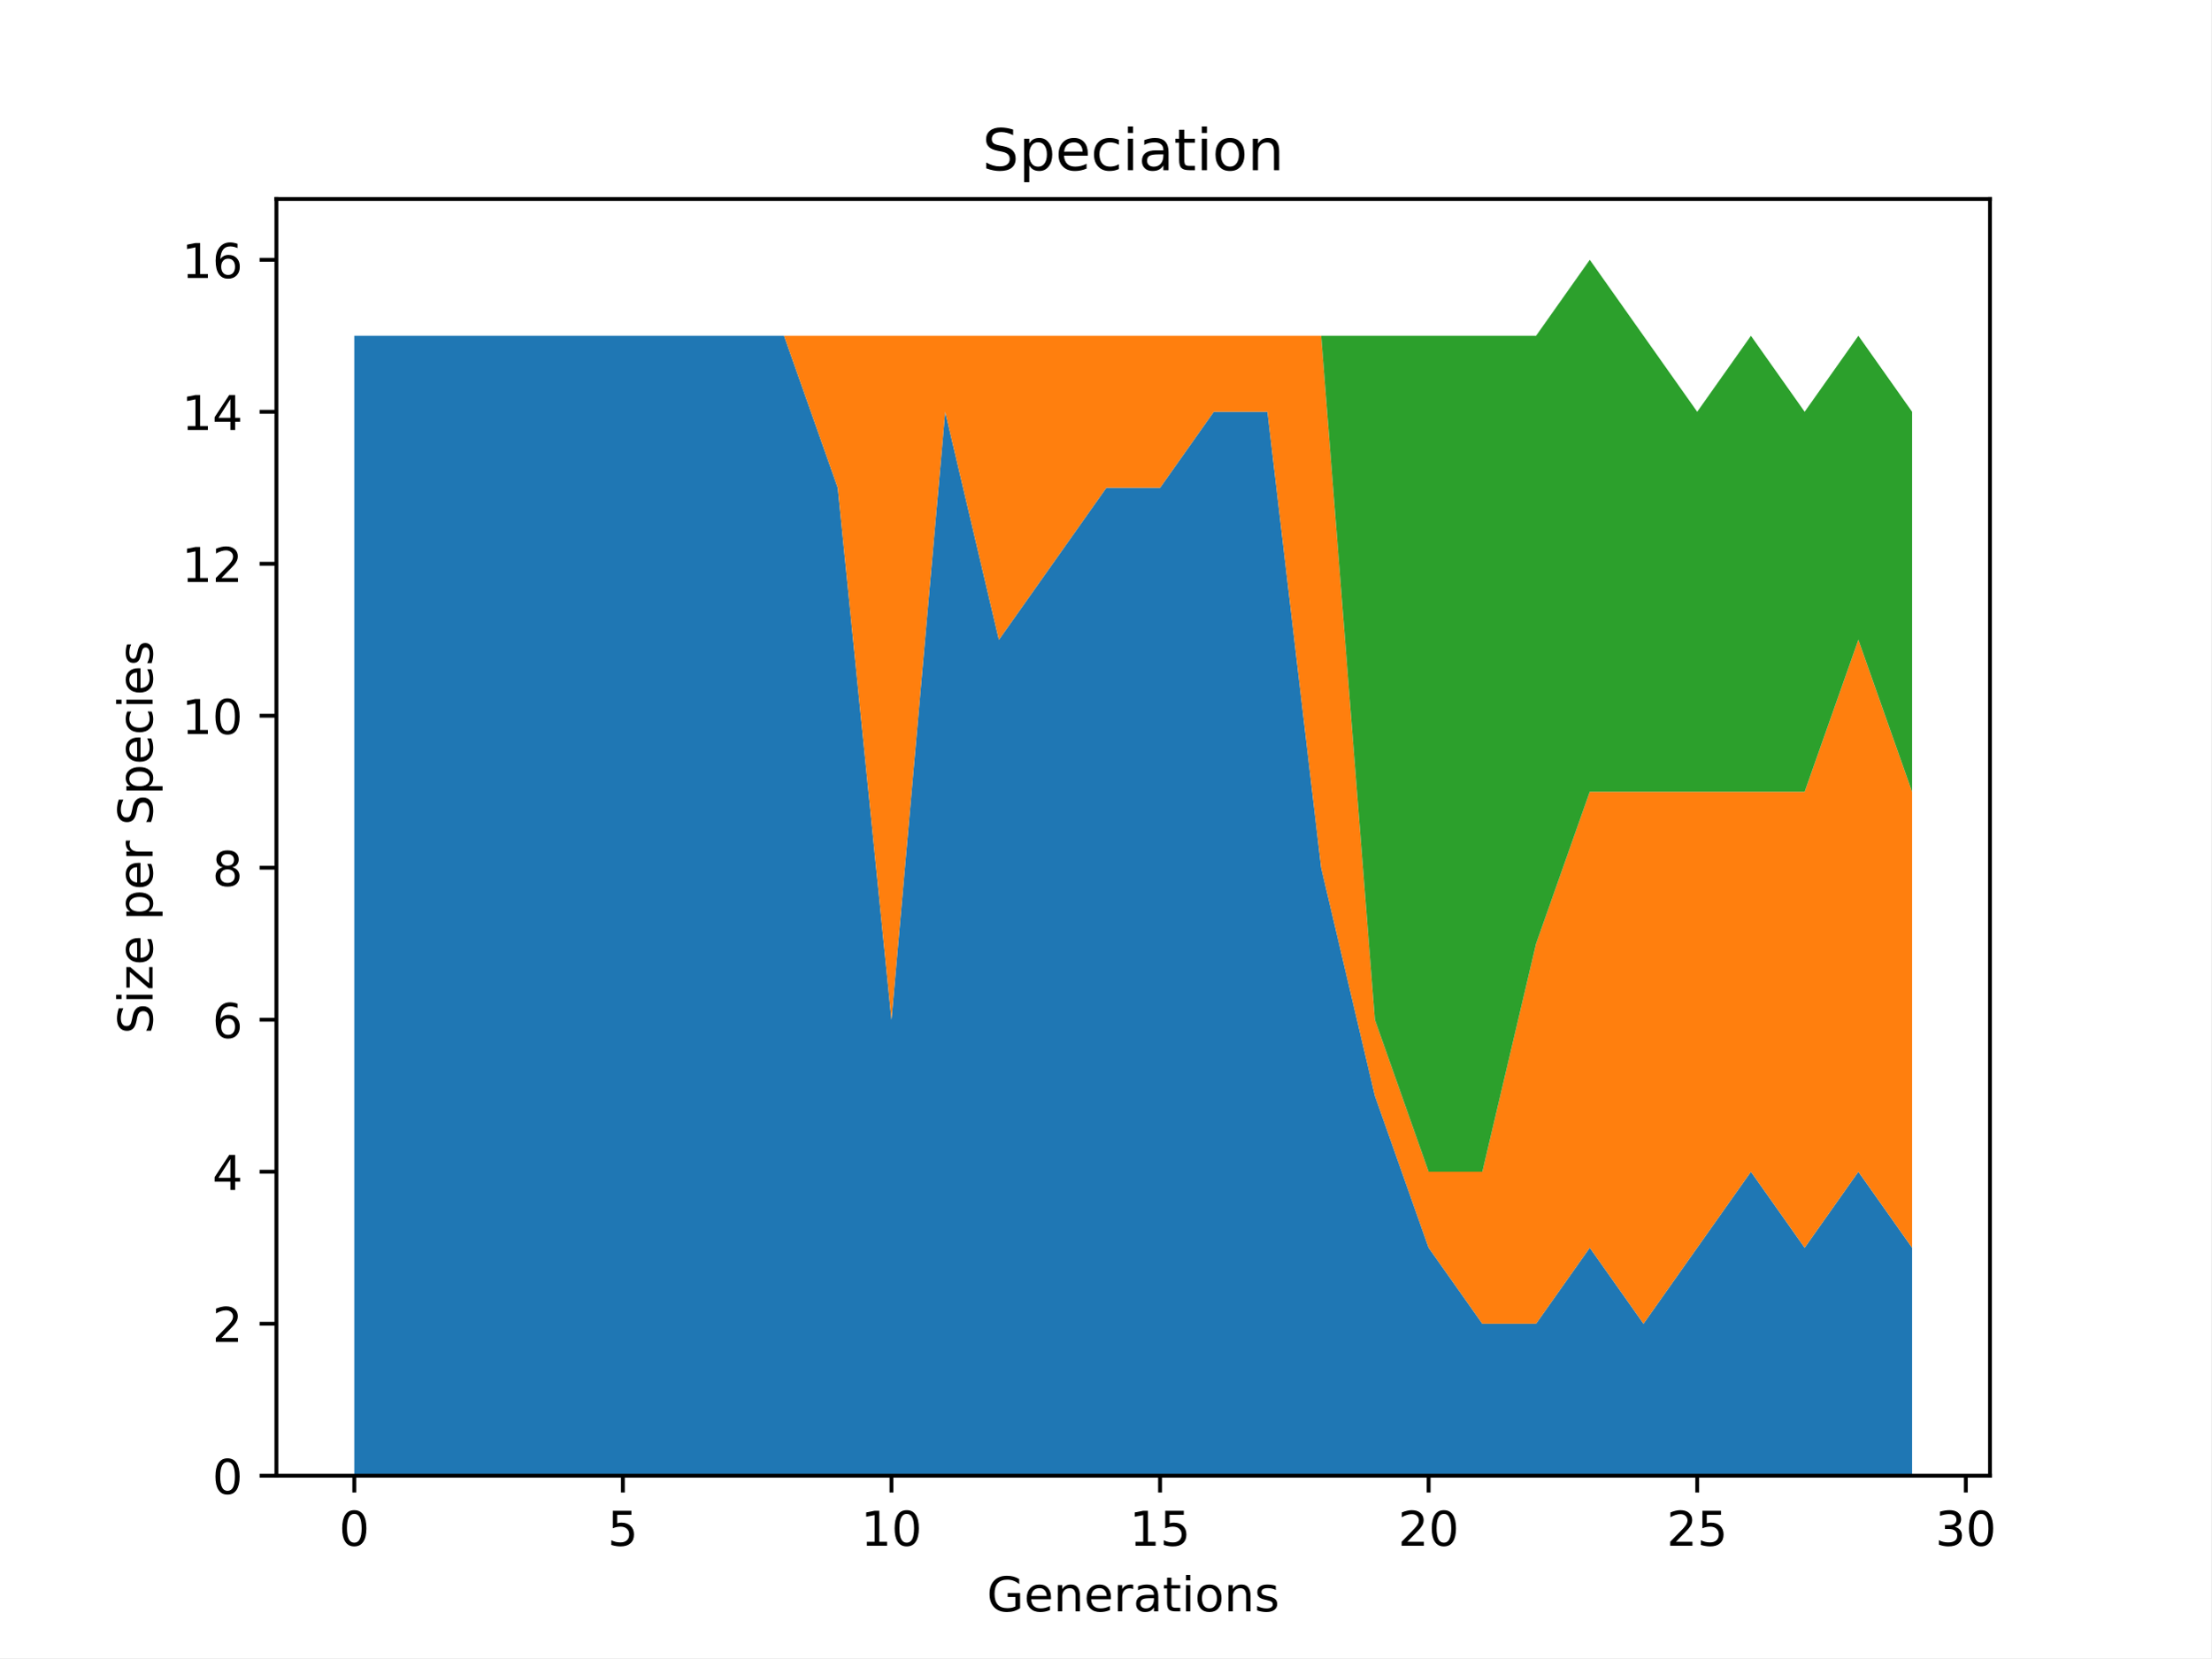
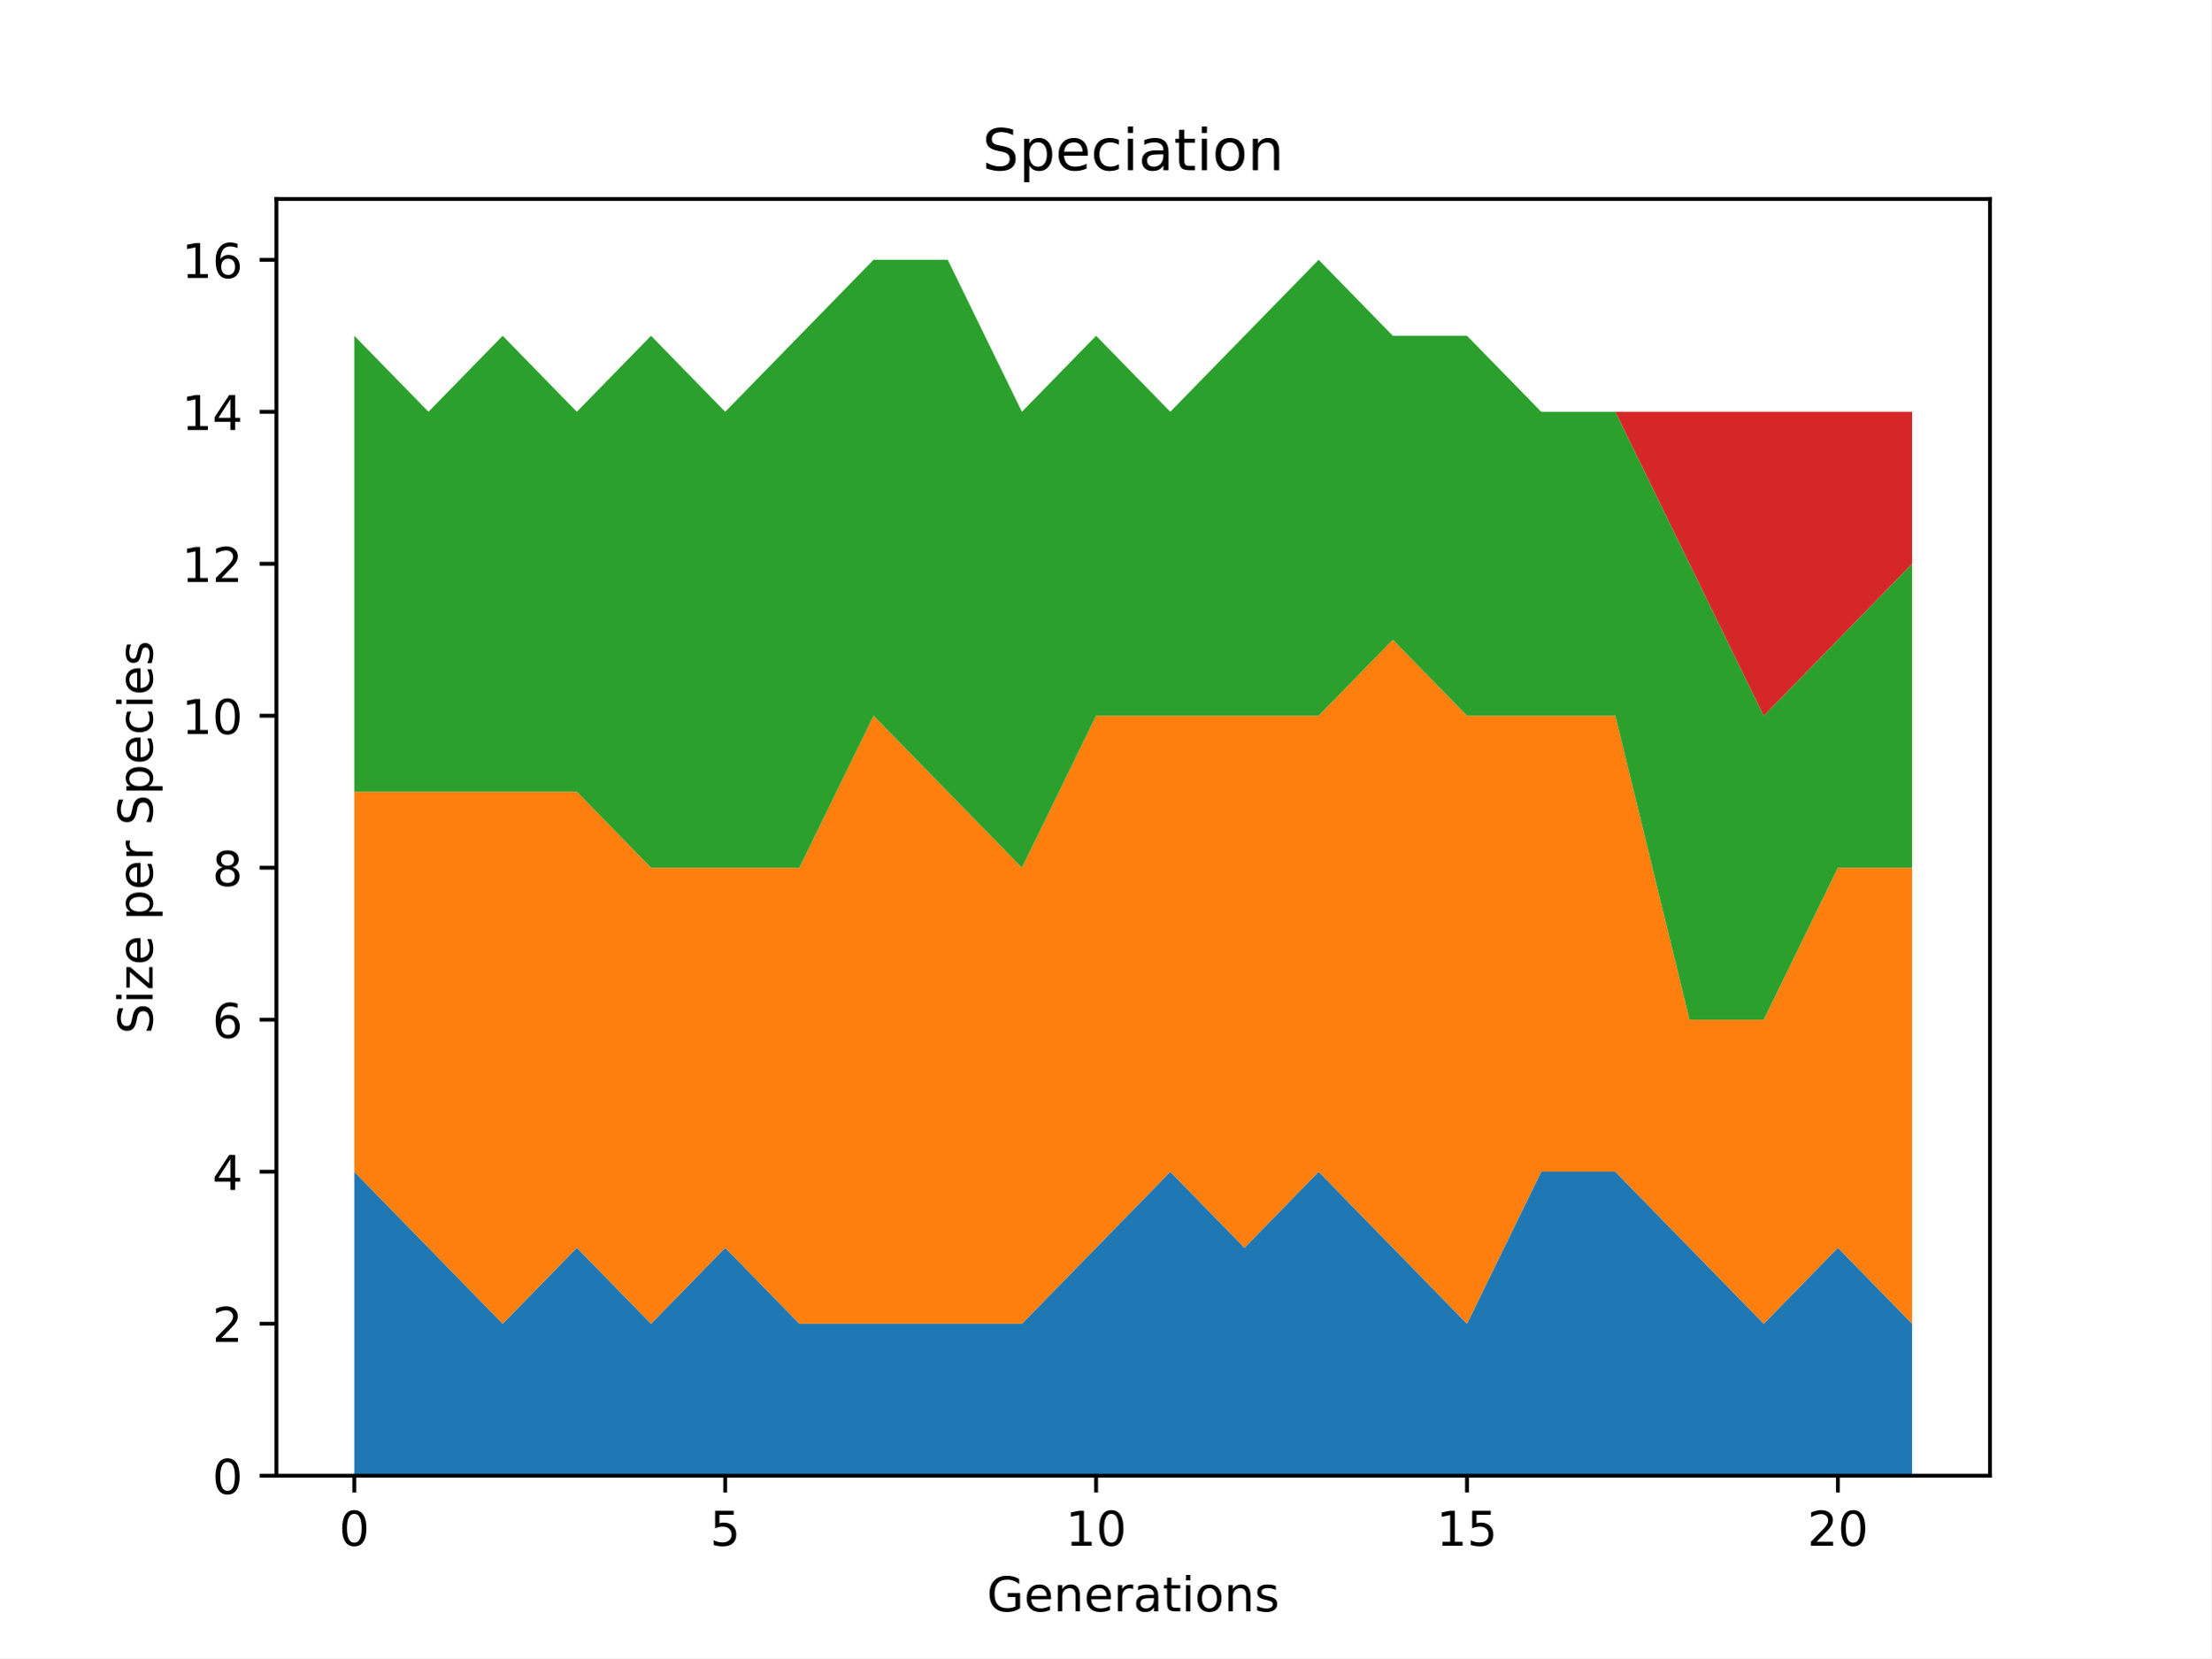
<svg xmlns="http://www.w3.org/2000/svg" xmlns:xlink="http://www.w3.org/1999/xlink" height="345.6pt" version="1.1" viewBox="0 0 460.8 345.6" width="460.8pt">
  <defs>
    <style type="text/css">
*{stroke-linecap:butt;stroke-linejoin:round;}
  </style>
  </defs>
  <g id="figure_1">
    <g id="patch_1">
      <path d="M 0 345.6  L 460.8 345.6  L 460.8 0  L 0 0  z " style="fill:#ffffff;" />
    </g>
    <g id="axes_1">
      <g id="patch_2">
        <path d="M 57.6 307.584  L 414.72 307.584  L 414.72 41.472  L 57.6 41.472  z " style="fill:#ffffff;" />
      </g>
      <g id="PolyCollection_1">
-         <path clip-path="url(#pa6406a7ef8)" d="M 73.833 69.984  L 73.833 307.584  L 85.028 307.584  L 96.223 307.584  L 107.418 307.584  L 118.613 307.584  L 129.808 307.584  L 141.003 307.584  L 152.198 307.584  L 163.393 307.584  L 174.588 307.584  L 185.783 307.584  L 196.978 307.584  L 208.173 307.584  L 219.368 307.584  L 230.563 307.584  L 241.757 307.584  L 252.952 307.584  L 264.147 307.584  L 275.342 307.584  L 286.537 307.584  L 297.732 307.584  L 308.927 307.584  L 320.122 307.584  L 331.317 307.584  L 342.512 307.584  L 353.707 307.584  L 364.902 307.584  L 376.097 307.584  L 387.292 307.584  L 398.487 307.584  L 398.487 260.064  L 398.487 260.064  L 387.292 244.224  L 376.097 260.064  L 364.902 244.224  L 353.707 260.064  L 342.512 275.904  L 331.317 260.064  L 320.122 275.904  L 308.927 275.904  L 297.732 260.064  L 286.537 228.384  L 275.342 180.864  L 264.147 85.824  L 252.952 85.824  L 241.757 101.664  L 230.563 101.664  L 219.368 117.504  L 208.173 133.344  L 196.978 85.824  L 185.783 212.544  L 174.588 101.664  L 163.393 69.984  L 152.198 69.984  L 141.003 69.984  L 129.808 69.984  L 118.613 69.984  L 107.418 69.984  L 96.223 69.984  L 85.028 69.984  L 73.833 69.984  z " style="fill:#1f77b4;" />
+         <path clip-path="url(#pc59c5accbf)" d="M 73.833 244.224  L 73.833 307.584  L 89.292 307.584  L 104.752 307.584  L 120.212 307.584  L 135.672 307.584  L 151.131 307.584  L 166.591 307.584  L 182.051 307.584  L 197.511 307.584  L 212.97 307.584  L 228.43 307.584  L 243.89 307.584  L 259.35 307.584  L 274.809 307.584  L 290.269 307.584  L 305.729 307.584  L 321.189 307.584  L 336.648 307.584  L 352.108 307.584  L 367.568 307.584  L 383.028 307.584  L 398.487 307.584  L 398.487 275.904  L 398.487 275.904  L 383.028 260.064  L 367.568 275.904  L 352.108 260.064  L 336.648 244.224  L 321.189 244.224  L 305.729 275.904  L 290.269 260.064  L 274.809 244.224  L 259.35 260.064  L 243.89 244.224  L 228.43 260.064  L 212.97 275.904  L 197.511 275.904  L 182.051 275.904  L 166.591 275.904  L 151.131 260.064  L 135.672 275.904  L 120.212 260.064  L 104.752 275.904  L 89.292 260.064  L 73.833 244.224  z " style="fill:#1f77b4;" />
      </g>
      <g id="PolyCollection_2">
-         <path clip-path="url(#pa6406a7ef8)" d="M 73.833 69.984  L 73.833 69.984  L 85.028 69.984  L 96.223 69.984  L 107.418 69.984  L 118.613 69.984  L 129.808 69.984  L 141.003 69.984  L 152.198 69.984  L 163.393 69.984  L 174.588 101.664  L 185.783 212.544  L 196.978 85.824  L 208.173 133.344  L 219.368 117.504  L 230.563 101.664  L 241.757 101.664  L 252.952 85.824  L 264.147 85.824  L 275.342 180.864  L 286.537 228.384  L 297.732 260.064  L 308.927 275.904  L 320.122 275.904  L 331.317 260.064  L 342.512 275.904  L 353.707 260.064  L 364.902 244.224  L 376.097 260.064  L 387.292 244.224  L 398.487 260.064  L 398.487 165.024  L 398.487 165.024  L 387.292 133.344  L 376.097 165.024  L 364.902 165.024  L 353.707 165.024  L 342.512 165.024  L 331.317 165.024  L 320.122 196.704  L 308.927 244.224  L 297.732 244.224  L 286.537 212.544  L 275.342 69.984  L 264.147 69.984  L 252.952 69.984  L 241.757 69.984  L 230.563 69.984  L 219.368 69.984  L 208.173 69.984  L 196.978 69.984  L 185.783 69.984  L 174.588 69.984  L 163.393 69.984  L 152.198 69.984  L 141.003 69.984  L 129.808 69.984  L 118.613 69.984  L 107.418 69.984  L 96.223 69.984  L 85.028 69.984  L 73.833 69.984  z " style="fill:#ff7f0e;" />
+         <path clip-path="url(#pc59c5accbf)" d="M 73.833 165.024  L 73.833 244.224  L 89.292 260.064  L 104.752 275.904  L 120.212 260.064  L 135.672 275.904  L 151.131 260.064  L 166.591 275.904  L 182.051 275.904  L 197.511 275.904  L 212.97 275.904  L 228.43 260.064  L 243.89 244.224  L 259.35 260.064  L 274.809 244.224  L 290.269 260.064  L 305.729 275.904  L 321.189 244.224  L 336.648 244.224  L 352.108 260.064  L 367.568 275.904  L 383.028 260.064  L 398.487 275.904  L 398.487 180.864  L 398.487 180.864  L 383.028 180.864  L 367.568 212.544  L 352.108 212.544  L 336.648 149.184  L 321.189 149.184  L 305.729 149.184  L 290.269 133.344  L 274.809 149.184  L 259.35 149.184  L 243.89 149.184  L 228.43 149.184  L 212.97 180.864  L 197.511 165.024  L 182.051 149.184  L 166.591 180.864  L 151.131 180.864  L 135.672 180.864  L 120.212 165.024  L 104.752 165.024  L 89.292 165.024  L 73.833 165.024  z " style="fill:#ff7f0e;" />
      </g>
      <g id="PolyCollection_3">
-         <path clip-path="url(#pa6406a7ef8)" d="M 73.833 69.984  L 73.833 69.984  L 85.028 69.984  L 96.223 69.984  L 107.418 69.984  L 118.613 69.984  L 129.808 69.984  L 141.003 69.984  L 152.198 69.984  L 163.393 69.984  L 174.588 69.984  L 185.783 69.984  L 196.978 69.984  L 208.173 69.984  L 219.368 69.984  L 230.563 69.984  L 241.757 69.984  L 252.952 69.984  L 264.147 69.984  L 275.342 69.984  L 286.537 212.544  L 297.732 244.224  L 308.927 244.224  L 320.122 196.704  L 331.317 165.024  L 342.512 165.024  L 353.707 165.024  L 364.902 165.024  L 376.097 165.024  L 387.292 133.344  L 398.487 165.024  L 398.487 85.824  L 398.487 85.824  L 387.292 69.984  L 376.097 85.824  L 364.902 69.984  L 353.707 85.824  L 342.512 69.984  L 331.317 54.144  L 320.122 69.984  L 308.927 69.984  L 297.732 69.984  L 286.537 69.984  L 275.342 69.984  L 264.147 69.984  L 252.952 69.984  L 241.757 69.984  L 230.563 69.984  L 219.368 69.984  L 208.173 69.984  L 196.978 69.984  L 185.783 69.984  L 174.588 69.984  L 163.393 69.984  L 152.198 69.984  L 141.003 69.984  L 129.808 69.984  L 118.613 69.984  L 107.418 69.984  L 96.223 69.984  L 85.028 69.984  L 73.833 69.984  z " style="fill:#2ca02c;" />
+         <path clip-path="url(#pc59c5accbf)" d="M 73.833 69.984  L 73.833 165.024  L 89.292 165.024  L 104.752 165.024  L 120.212 165.024  L 135.672 180.864  L 151.131 180.864  L 166.591 180.864  L 182.051 149.184  L 197.511 165.024  L 212.97 180.864  L 228.43 149.184  L 243.89 149.184  L 259.35 149.184  L 274.809 149.184  L 290.269 133.344  L 305.729 149.184  L 321.189 149.184  L 336.648 149.184  L 352.108 212.544  L 367.568 212.544  L 383.028 180.864  L 398.487 180.864  L 398.487 117.504  L 398.487 117.504  L 383.028 133.344  L 367.568 149.184  L 352.108 117.504  L 336.648 85.824  L 321.189 85.824  L 305.729 69.984  L 290.269 69.984  L 274.809 54.144  L 259.35 69.984  L 243.89 85.824  L 228.43 69.984  L 212.97 85.824  L 197.511 54.144  L 182.051 54.144  L 166.591 69.984  L 151.131 85.824  L 135.672 69.984  L 120.212 85.824  L 104.752 69.984  L 89.292 85.824  L 73.833 69.984  z " style="fill:#2ca02c;" />
+       </g>
+       <g id="PolyCollection_4">
+         <path clip-path="url(#pc59c5accbf)" d="M 73.833 69.984  L 73.833 69.984  L 89.292 85.824  L 104.752 69.984  L 120.212 85.824  L 135.672 69.984  L 151.131 85.824  L 166.591 69.984  L 182.051 54.144  L 197.511 54.144  L 212.97 85.824  L 228.43 69.984  L 243.89 85.824  L 259.35 69.984  L 274.809 54.144  L 290.269 69.984  L 305.729 69.984  L 321.189 85.824  L 336.648 85.824  L 352.108 117.504  L 367.568 149.184  L 383.028 133.344  L 398.487 117.504  L 398.487 85.824  L 398.487 85.824  L 383.028 85.824  L 367.568 85.824  L 352.108 85.824  L 336.648 85.824  L 321.189 85.824  L 305.729 69.984  L 290.269 69.984  L 274.809 54.144  L 259.35 69.984  L 243.89 85.824  L 228.43 69.984  L 212.97 85.824  L 197.511 54.144  L 182.051 54.144  L 166.591 69.984  L 151.131 85.824  L 135.672 69.984  L 120.212 85.824  L 104.752 69.984  L 89.292 85.824  L 73.833 69.984  z " style="fill:#d62728;" />
      </g>
      <g id="matplotlib.axis_1">
        <g id="xtick_1">
          <g id="line2d_1">
            <defs>
-               <path d="M 0 0  L 0 3.5  " id="m9238b46834" style="stroke:#000000;stroke-width:0.8;" />
-             </defs>
-             <g>
-               <use style="stroke:#000000;stroke-width:0.8;" x="73.833" xlink:href="#m9238b46834" y="307.584" />
+               <path d="M 0 0  L 0 3.5  " id="md3e127db23" style="stroke:#000000;stroke-width:0.8;" />
+             </defs>
+             <g>
+               <use style="stroke:#000000;stroke-width:0.8;" x="73.833" xlink:href="#md3e127db23" y="307.584" />
            </g>
          </g>
          <g id="text_1">
            <defs>
              <path d="M 31.781 66.406  Q 24.172 66.406 20.328 58.906  Q 16.5 51.422 16.5 36.375  Q 16.5 21.391 20.328 13.891  Q 24.172 6.391 31.781 6.391  Q 39.453 6.391 43.281 13.891  Q 47.125 21.391 47.125 36.375  Q 47.125 51.422 43.281 58.906  Q 39.453 66.406 31.781 66.406  z M 31.781 74.219  Q 44.047 74.219 50.516 64.516  Q 56.984 54.828 56.984 36.375  Q 56.984 17.969 50.516 8.266  Q 44.047 -1.422 31.781 -1.422  Q 19.531 -1.422 13.062 8.266  Q 6.594 17.969 6.594 36.375  Q 6.594 54.828 13.062 64.516  Q 19.531 74.219 31.781 74.219  z " id="DejaVuSans-30" />
            </defs>
            <g transform="translate(70.65148 322.1824)scale(0.1 -0.1)">
              <use xlink:href="#DejaVuSans-30" />
            </g>
          </g>
        </g>
        <g id="xtick_2">
          <g id="line2d_2">
            <g>
-               <use style="stroke:#000000;stroke-width:0.8;" x="129.808" xlink:href="#m9238b46834" y="307.584" />
+               <use style="stroke:#000000;stroke-width:0.8;" x="151.131" xlink:href="#md3e127db23" y="307.584" />
            </g>
          </g>
          <g id="text_2">
            <defs>
              <path d="M 10.797 72.906  L 49.516 72.906  L 49.516 64.594  L 19.828 64.594  L 19.828 46.734  Q 21.969 47.469 24.109 47.828  Q 26.266 48.188 28.422 48.188  Q 40.625 48.188 47.75 41.5  Q 54.891 34.812 54.891 23.391  Q 54.891 11.625 47.562 5.094  Q 40.234 -1.422 26.906 -1.422  Q 22.312 -1.422 17.547 -0.641  Q 12.797 0.141 7.719 1.703  L 7.719 11.625  Q 12.109 9.234 16.797 8.062  Q 21.484 6.891 26.703 6.891  Q 35.156 6.891 40.078 11.328  Q 45.016 15.766 45.016 23.391  Q 45.016 31 40.078 35.438  Q 35.156 39.891 26.703 39.891  Q 22.75 39.891 18.812 39.016  Q 14.891 38.141 10.797 36.281  z " id="DejaVuSans-35" />
            </defs>
-             <g transform="translate(126.6264 322.1824)scale(0.1 -0.1)">
+             <g transform="translate(147.9502 322.1824)scale(0.1 -0.1)">
              <use xlink:href="#DejaVuSans-35" />
            </g>
          </g>
        </g>
        <g id="xtick_3">
          <g id="line2d_3">
            <g>
-               <use style="stroke:#000000;stroke-width:0.8;" x="185.783" xlink:href="#m9238b46834" y="307.584" />
+               <use style="stroke:#000000;stroke-width:0.8;" x="228.43" xlink:href="#md3e127db23" y="307.584" />
            </g>
          </g>
          <g id="text_3">
            <defs>
              <path d="M 12.406 8.297  L 28.516 8.297  L 28.516 63.922  L 10.984 60.406  L 10.984 69.391  L 28.422 72.906  L 38.281 72.906  L 38.281 8.297  L 54.391 8.297  L 54.391 0  L 12.406 0  z " id="DejaVuSans-31" />
            </defs>
-             <g transform="translate(179.4201 322.1824)scale(0.1 -0.1)">
+             <g transform="translate(222.0676 322.1824)scale(0.1 -0.1)">
              <use xlink:href="#DejaVuSans-31" />
              <use x="63.623" xlink:href="#DejaVuSans-30" />
            </g>
          </g>
        </g>
        <g id="xtick_4">
          <g id="line2d_4">
            <g>
-               <use style="stroke:#000000;stroke-width:0.8;" x="241.757" xlink:href="#m9238b46834" y="307.584" />
+               <use style="stroke:#000000;stroke-width:0.8;" x="305.729" xlink:href="#md3e127db23" y="307.584" />
            </g>
          </g>
          <g id="text_4">
-             <g transform="translate(235.395 322.1824)scale(0.1 -0.1)">
+             <g transform="translate(299.3663 322.1824)scale(0.1 -0.1)">
              <use xlink:href="#DejaVuSans-31" />
              <use x="63.623" xlink:href="#DejaVuSans-35" />
            </g>
          </g>
        </g>
        <g id="xtick_5">
          <g id="line2d_5">
            <g>
-               <use style="stroke:#000000;stroke-width:0.8;" x="297.732" xlink:href="#m9238b46834" y="307.584" />
+               <use style="stroke:#000000;stroke-width:0.8;" x="383.028" xlink:href="#md3e127db23" y="307.584" />
            </g>
          </g>
          <g id="text_5">
            <defs>
              <path d="M 19.188 8.297  L 53.609 8.297  L 53.609 0  L 7.328 0  L 7.328 8.297  Q 12.938 14.109 22.625 23.891  Q 32.328 33.688 34.812 36.531  Q 39.547 41.844 41.422 45.531  Q 43.312 49.219 43.312 52.781  Q 43.312 58.594 39.234 62.25  Q 35.156 65.922 28.609 65.922  Q 23.969 65.922 18.812 64.312  Q 13.672 62.703 7.812 59.422  L 7.812 69.391  Q 13.766 71.781 18.938 73  Q 24.125 74.219 28.422 74.219  Q 39.75 74.219 46.484 68.547  Q 53.219 62.891 53.219 53.422  Q 53.219 48.922 51.531 44.891  Q 49.859 40.875 45.406 35.406  Q 44.188 33.984 37.641 27.219  Q 31.109 20.453 19.188 8.297  z " id="DejaVuSans-32" />
            </defs>
-             <g transform="translate(291.3699 322.1824)scale(0.1 -0.1)">
+             <g transform="translate(376.665 322.1824)scale(0.1 -0.1)">
              <use xlink:href="#DejaVuSans-32" />
              <use x="63.623" xlink:href="#DejaVuSans-30" />
            </g>
          </g>
        </g>
-         <g id="xtick_6">
-           <g id="line2d_6">
-             <g>
-               <use style="stroke:#000000;stroke-width:0.8;" x="353.707" xlink:href="#m9238b46834" y="307.584" />
-             </g>
-           </g>
-           <g id="text_6">
-             <g transform="translate(347.3448 322.1824)scale(0.1 -0.1)">
-               <use xlink:href="#DejaVuSans-32" />
-               <use x="63.623" xlink:href="#DejaVuSans-35" />
-             </g>
-           </g>
-         </g>
-         <g id="xtick_7">
-           <g id="line2d_7">
-             <g>
-               <use style="stroke:#000000;stroke-width:0.8;" x="409.682" xlink:href="#m9238b46834" y="307.584" />
-             </g>
-           </g>
-           <g id="text_7">
-             <defs>
-               <path d="M 40.578 39.312  Q 47.656 37.797 51.625 33  Q 55.609 28.219 55.609 21.188  Q 55.609 10.406 48.188 4.484  Q 40.766 -1.422 27.094 -1.422  Q 22.516 -1.422 17.656 -0.516  Q 12.797 0.391 7.625 2.203  L 7.625 11.719  Q 11.719 9.328 16.594 8.109  Q 21.484 6.891 26.812 6.891  Q 36.078 6.891 40.938 10.547  Q 45.797 14.203 45.797 21.188  Q 45.797 27.641 41.281 31.266  Q 36.766 34.906 28.719 34.906  L 20.219 34.906  L 20.219 43.016  L 29.109 43.016  Q 36.375 43.016 40.234 45.922  Q 44.094 48.828 44.094 54.297  Q 44.094 59.906 40.109 62.906  Q 36.141 65.922 28.719 65.922  Q 24.656 65.922 20.016 65.031  Q 15.375 64.156 9.812 62.312  L 9.812 71.094  Q 15.438 72.656 20.344 73.438  Q 25.25 74.219 29.594 74.219  Q 40.828 74.219 47.359 69.109  Q 53.906 64.016 53.906 55.328  Q 53.906 49.266 50.438 45.094  Q 46.969 40.922 40.578 39.312  z " id="DejaVuSans-33" />
-             </defs>
-             <g transform="translate(403.3198 322.1824)scale(0.1 -0.1)">
-               <use xlink:href="#DejaVuSans-33" />
-               <use x="63.623" xlink:href="#DejaVuSans-30" />
-             </g>
-           </g>
-         </g>
-         <g id="text_8">
+         <g id="text_6">
          <defs>
            <path d="M 59.516 10.406  L 59.516 29.984  L 43.406 29.984  L 43.406 38.094  L 69.281 38.094  L 69.281 6.781  Q 63.578 2.734 56.688 0.656  Q 49.812 -1.422 42 -1.422  Q 24.906 -1.422 15.25 8.562  Q 5.609 18.562 5.609 36.375  Q 5.609 54.25 15.25 64.234  Q 24.906 74.219 42 74.219  Q 49.125 74.219 55.547 72.453  Q 61.969 70.703 67.391 67.281  L 67.391 56.781  Q 61.922 61.422 55.766 63.766  Q 49.609 66.109 42.828 66.109  Q 29.438 66.109 22.719 58.641  Q 16.016 51.172 16.016 36.375  Q 16.016 21.625 22.719 14.156  Q 29.438 6.688 42.828 6.688  Q 48.047 6.688 52.141 7.594  Q 56.25 8.5 59.516 10.406  z " id="DejaVuSans-47" />
            <path d="M 56.203 29.594  L 56.203 25.203  L 14.891 25.203  Q 15.484 15.922 20.484 11.062  Q 25.484 6.203 34.422 6.203  Q 39.594 6.203 44.453 7.469  Q 49.312 8.734 54.109 11.281  L 54.109 2.781  Q 49.266 0.734 44.188 -0.344  Q 39.109 -1.422 33.891 -1.422  Q 20.797 -1.422 13.156 6.188  Q 5.516 13.812 5.516 26.812  Q 5.516 40.234 12.766 48.109  Q 20.016 56 32.328 56  Q 43.359 56 49.781 48.891  Q 56.203 41.797 56.203 29.594  z M 47.219 32.234  Q 47.125 39.594 43.094 43.984  Q 39.062 48.391 32.422 48.391  Q 24.906 48.391 20.391 44.141  Q 15.875 39.891 15.188 32.172  z " id="DejaVuSans-65" />
            <path d="M 54.891 33.016  L 54.891 0  L 45.906 0  L 45.906 32.719  Q 45.906 40.484 42.875 44.328  Q 39.844 48.188 33.797 48.188  Q 26.516 48.188 22.312 43.547  Q 18.109 38.922 18.109 30.906  L 18.109 0  L 9.078 0  L 9.078 54.688  L 18.109 54.688  L 18.109 46.188  Q 21.344 51.125 25.703 53.562  Q 30.078 56 35.797 56  Q 45.219 56 50.047 50.172  Q 54.891 44.344 54.891 33.016  z " id="DejaVuSans-6e" />
            <path d="M 41.109 46.297  Q 39.594 47.172 37.812 47.578  Q 36.031 48 33.891 48  Q 26.266 48 22.188 43.047  Q 18.109 38.094 18.109 28.812  L 18.109 0  L 9.078 0  L 9.078 54.688  L 18.109 54.688  L 18.109 46.188  Q 20.953 51.172 25.484 53.578  Q 30.031 56 36.531 56  Q 37.453 56 38.578 55.875  Q 39.703 55.766 41.062 55.516  z " id="DejaVuSans-72" />
            <path d="M 34.281 27.484  Q 23.391 27.484 19.188 25  Q 14.984 22.516 14.984 16.5  Q 14.984 11.719 18.141 8.906  Q 21.297 6.109 26.703 6.109  Q 34.188 6.109 38.703 11.406  Q 43.219 16.703 43.219 25.484  L 43.219 27.484  z M 52.203 31.203  L 52.203 0  L 43.219 0  L 43.219 8.297  Q 40.141 3.328 35.547 0.953  Q 30.953 -1.422 24.312 -1.422  Q 15.922 -1.422 10.953 3.297  Q 6 8.016 6 15.922  Q 6 25.141 12.172 29.828  Q 18.359 34.516 30.609 34.516  L 43.219 34.516  L 43.219 35.406  Q 43.219 41.609 39.141 45  Q 35.062 48.391 27.688 48.391  Q 23 48.391 18.547 47.266  Q 14.109 46.141 10.016 43.891  L 10.016 52.203  Q 14.938 54.109 19.578 55.047  Q 24.219 56 28.609 56  Q 40.484 56 46.344 49.844  Q 52.203 43.703 52.203 31.203  z " id="DejaVuSans-61" />
            <path d="M 18.312 70.219  L 18.312 54.688  L 36.812 54.688  L 36.812 47.703  L 18.312 47.703  L 18.312 18.016  Q 18.312 11.328 20.141 9.422  Q 21.969 7.516 27.594 7.516  L 36.812 7.516  L 36.812 0  L 27.594 0  Q 17.188 0 13.234 3.875  Q 9.281 7.766 9.281 18.016  L 9.281 47.703  L 2.688 47.703  L 2.688 54.688  L 9.281 54.688  L 9.281 70.219  z " id="DejaVuSans-74" />
            <path d="M 9.422 54.688  L 18.406 54.688  L 18.406 0  L 9.422 0  z M 9.422 75.984  L 18.406 75.984  L 18.406 64.594  L 9.422 64.594  z " id="DejaVuSans-69" />
            <path d="M 30.609 48.391  Q 23.391 48.391 19.188 42.75  Q 14.984 37.109 14.984 27.297  Q 14.984 17.484 19.156 11.844  Q 23.344 6.203 30.609 6.203  Q 37.797 6.203 41.984 11.859  Q 46.188 17.531 46.188 27.297  Q 46.188 37.016 41.984 42.703  Q 37.797 48.391 30.609 48.391  z M 30.609 56  Q 42.328 56 49.016 48.375  Q 55.719 40.766 55.719 27.297  Q 55.719 13.875 49.016 6.219  Q 42.328 -1.422 30.609 -1.422  Q 18.844 -1.422 12.172 6.219  Q 5.516 13.875 5.516 27.297  Q 5.516 40.766 12.172 48.375  Q 18.844 56 30.609 56  z " id="DejaVuSans-6f" />
            <path d="M 44.281 53.078  L 44.281 44.578  Q 40.484 46.531 36.375 47.5  Q 32.281 48.484 27.875 48.484  Q 21.188 48.484 17.844 46.438  Q 14.5 44.391 14.5 40.281  Q 14.5 37.156 16.891 35.375  Q 19.281 33.594 26.516 31.984  L 29.594 31.297  Q 39.156 29.25 43.188 25.516  Q 47.219 21.781 47.219 15.094  Q 47.219 7.469 41.188 3.016  Q 35.156 -1.422 24.609 -1.422  Q 20.219 -1.422 15.453 -0.562  Q 10.688 0.297 5.422 2  L 5.422 11.281  Q 10.406 8.688 15.234 7.391  Q 20.062 6.109 24.812 6.109  Q 31.156 6.109 34.562 8.281  Q 37.984 10.453 37.984 14.406  Q 37.984 18.062 35.516 20.016  Q 33.062 21.969 24.703 23.781  L 21.578 24.516  Q 13.234 26.266 9.516 29.906  Q 5.812 33.547 5.812 39.891  Q 5.812 47.609 11.281 51.797  Q 16.75 56 26.812 56  Q 31.781 56 36.172 55.266  Q 40.578 54.547 44.281 53.078  z " id="DejaVuSans-73" />
          </defs>
          <g transform="translate(205.6623 335.8606)scale(0.1 -0.1)">
            <use xlink:href="#DejaVuSans-47" />
            <use x="77.49" xlink:href="#DejaVuSans-65" />
            <use x="139.014" xlink:href="#DejaVuSans-6e" />
            <use x="202.393" xlink:href="#DejaVuSans-65" />
            <use x="263.916" xlink:href="#DejaVuSans-72" />
            <use x="305.029" xlink:href="#DejaVuSans-61" />
            <use x="366.309" xlink:href="#DejaVuSans-74" />
            <use x="405.518" xlink:href="#DejaVuSans-69" />
            <use x="433.301" xlink:href="#DejaVuSans-6f" />
            <use x="494.482" xlink:href="#DejaVuSans-6e" />
            <use x="557.861" xlink:href="#DejaVuSans-73" />
          </g>
        </g>
      </g>
      <g id="matplotlib.axis_2">
        <g id="ytick_1">
-           <g id="line2d_8">
-             <defs>
-               <path d="M 0 0  L -3.5 0  " id="m9936e09977" style="stroke:#000000;stroke-width:0.8;" />
-             </defs>
-             <g>
-               <use style="stroke:#000000;stroke-width:0.8;" x="57.6" xlink:href="#m9936e09977" y="307.584" />
-             </g>
-           </g>
-           <g id="text_9">
+           <g id="line2d_6">
+             <defs>
+               <path d="M 0 0  L -3.5 0  " id="m2576242163" style="stroke:#000000;stroke-width:0.8;" />
+             </defs>
+             <g>
+               <use style="stroke:#000000;stroke-width:0.8;" x="57.6" xlink:href="#m2576242163" y="307.584" />
+             </g>
+           </g>
+           <g id="text_7">
            <g transform="translate(44.2375 311.3832)scale(0.1 -0.1)">
              <use xlink:href="#DejaVuSans-30" />
            </g>
          </g>
        </g>
        <g id="ytick_2">
-           <g id="line2d_9">
-             <g>
-               <use style="stroke:#000000;stroke-width:0.8;" x="57.6" xlink:href="#m9936e09977" y="275.904" />
-             </g>
-           </g>
-           <g id="text_10">
+           <g id="line2d_7">
+             <g>
+               <use style="stroke:#000000;stroke-width:0.8;" x="57.6" xlink:href="#m2576242163" y="275.904" />
+             </g>
+           </g>
+           <g id="text_8">
            <g transform="translate(44.2375 279.7032)scale(0.1 -0.1)">
              <use xlink:href="#DejaVuSans-32" />
            </g>
          </g>
        </g>
        <g id="ytick_3">
-           <g id="line2d_10">
-             <g>
-               <use style="stroke:#000000;stroke-width:0.8;" x="57.6" xlink:href="#m9936e09977" y="244.224" />
-             </g>
-           </g>
-           <g id="text_11">
+           <g id="line2d_8">
+             <g>
+               <use style="stroke:#000000;stroke-width:0.8;" x="57.6" xlink:href="#m2576242163" y="244.224" />
+             </g>
+           </g>
+           <g id="text_9">
            <defs>
              <path d="M 37.797 64.312  L 12.891 25.391  L 37.797 25.391  z M 35.203 72.906  L 47.609 72.906  L 47.609 25.391  L 58.016 25.391  L 58.016 17.188  L 47.609 17.188  L 47.609 0  L 37.797 0  L 37.797 17.188  L 4.891 17.188  L 4.891 26.703  z " id="DejaVuSans-34" />
            </defs>
            <g transform="translate(44.2375 248.0232)scale(0.1 -0.1)">
              <use xlink:href="#DejaVuSans-34" />
            </g>
          </g>
        </g>
        <g id="ytick_4">
-           <g id="line2d_11">
-             <g>
-               <use style="stroke:#000000;stroke-width:0.8;" x="57.6" xlink:href="#m9936e09977" y="212.544" />
-             </g>
-           </g>
-           <g id="text_12">
+           <g id="line2d_9">
+             <g>
+               <use style="stroke:#000000;stroke-width:0.8;" x="57.6" xlink:href="#m2576242163" y="212.544" />
+             </g>
+           </g>
+           <g id="text_10">
            <defs>
              <path d="M 33.016 40.375  Q 26.375 40.375 22.484 35.828  Q 18.609 31.297 18.609 23.391  Q 18.609 15.531 22.484 10.953  Q 26.375 6.391 33.016 6.391  Q 39.656 6.391 43.531 10.953  Q 47.406 15.531 47.406 23.391  Q 47.406 31.297 43.531 35.828  Q 39.656 40.375 33.016 40.375  z M 52.594 71.297  L 52.594 62.312  Q 48.875 64.062 45.094 64.984  Q 41.312 65.922 37.594 65.922  Q 27.828 65.922 22.672 59.328  Q 17.531 52.734 16.797 39.406  Q 19.672 43.656 24.016 45.922  Q 28.375 48.188 33.594 48.188  Q 44.578 48.188 50.953 41.516  Q 57.328 34.859 57.328 23.391  Q 57.328 12.156 50.688 5.359  Q 44.047 -1.422 33.016 -1.422  Q 20.359 -1.422 13.672 8.266  Q 6.984 17.969 6.984 36.375  Q 6.984 53.656 15.188 63.938  Q 23.391 74.219 37.203 74.219  Q 40.922 74.219 44.703 73.484  Q 48.484 72.75 52.594 71.297  z " id="DejaVuSans-36" />
            </defs>
            <g transform="translate(44.2375 216.3432)scale(0.1 -0.1)">
              <use xlink:href="#DejaVuSans-36" />
            </g>
          </g>
        </g>
        <g id="ytick_5">
-           <g id="line2d_12">
-             <g>
-               <use style="stroke:#000000;stroke-width:0.8;" x="57.6" xlink:href="#m9936e09977" y="180.864" />
-             </g>
-           </g>
-           <g id="text_13">
+           <g id="line2d_10">
+             <g>
+               <use style="stroke:#000000;stroke-width:0.8;" x="57.6" xlink:href="#m2576242163" y="180.864" />
+             </g>
+           </g>
+           <g id="text_11">
            <defs>
              <path d="M 31.781 34.625  Q 24.75 34.625 20.719 30.859  Q 16.703 27.094 16.703 20.516  Q 16.703 13.922 20.719 10.156  Q 24.75 6.391 31.781 6.391  Q 38.812 6.391 42.859 10.172  Q 46.922 13.969 46.922 20.516  Q 46.922 27.094 42.891 30.859  Q 38.875 34.625 31.781 34.625  z M 21.922 38.812  Q 15.578 40.375 12.031 44.719  Q 8.5 49.078 8.5 55.328  Q 8.5 64.062 14.719 69.141  Q 20.953 74.219 31.781 74.219  Q 42.672 74.219 48.875 69.141  Q 55.078 64.062 55.078 55.328  Q 55.078 49.078 51.531 44.719  Q 48 40.375 41.703 38.812  Q 48.828 37.156 52.797 32.312  Q 56.781 27.484 56.781 20.516  Q 56.781 9.906 50.312 4.234  Q 43.844 -1.422 31.781 -1.422  Q 19.734 -1.422 13.25 4.234  Q 6.781 9.906 6.781 20.516  Q 6.781 27.484 10.781 32.312  Q 14.797 37.156 21.922 38.812  z M 18.312 54.391  Q 18.312 48.734 21.844 45.562  Q 25.391 42.391 31.781 42.391  Q 38.141 42.391 41.719 45.562  Q 45.312 48.734 45.312 54.391  Q 45.312 60.062 41.719 63.234  Q 38.141 66.406 31.781 66.406  Q 25.391 66.406 21.844 63.234  Q 18.312 60.062 18.312 54.391  z " id="DejaVuSans-38" />
            </defs>
            <g transform="translate(44.2375 184.6632)scale(0.1 -0.1)">
              <use xlink:href="#DejaVuSans-38" />
            </g>
          </g>
        </g>
        <g id="ytick_6">
+           <g id="line2d_11">
+             <g>
+               <use style="stroke:#000000;stroke-width:0.8;" x="57.6" xlink:href="#m2576242163" y="149.184" />
+             </g>
+           </g>
+           <g id="text_12">
+             <g transform="translate(37.875 152.9832)scale(0.1 -0.1)">
+               <use xlink:href="#DejaVuSans-31" />
+               <use x="63.623" xlink:href="#DejaVuSans-30" />
+             </g>
+           </g>
+         </g>
+         <g id="ytick_7">
+           <g id="line2d_12">
+             <g>
+               <use style="stroke:#000000;stroke-width:0.8;" x="57.6" xlink:href="#m2576242163" y="117.504" />
+             </g>
+           </g>
+           <g id="text_13">
+             <g transform="translate(37.875 121.3032)scale(0.1 -0.1)">
+               <use xlink:href="#DejaVuSans-31" />
+               <use x="63.623" xlink:href="#DejaVuSans-32" />
+             </g>
+           </g>
+         </g>
+         <g id="ytick_8">
          <g id="line2d_13">
            <g>
-               <use style="stroke:#000000;stroke-width:0.8;" x="57.6" xlink:href="#m9936e09977" y="149.184" />
+               <use style="stroke:#000000;stroke-width:0.8;" x="57.6" xlink:href="#m2576242163" y="85.824" />
            </g>
          </g>
          <g id="text_14">
-             <g transform="translate(37.875 152.9832)scale(0.1 -0.1)">
-               <use xlink:href="#DejaVuSans-31" />
-               <use x="63.623" xlink:href="#DejaVuSans-30" />
-             </g>
-           </g>
-         </g>
-         <g id="ytick_7">
+             <g transform="translate(37.875 89.62322)scale(0.1 -0.1)">
+               <use xlink:href="#DejaVuSans-31" />
+               <use x="63.623" xlink:href="#DejaVuSans-34" />
+             </g>
+           </g>
+         </g>
+         <g id="ytick_9">
          <g id="line2d_14">
            <g>
-               <use style="stroke:#000000;stroke-width:0.8;" x="57.6" xlink:href="#m9936e09977" y="117.504" />
+               <use style="stroke:#000000;stroke-width:0.8;" x="57.6" xlink:href="#m2576242163" y="54.144" />
            </g>
          </g>
          <g id="text_15">
-             <g transform="translate(37.875 121.3032)scale(0.1 -0.1)">
-               <use xlink:href="#DejaVuSans-31" />
-               <use x="63.623" xlink:href="#DejaVuSans-32" />
-             </g>
-           </g>
-         </g>
-         <g id="ytick_8">
-           <g id="line2d_15">
-             <g>
-               <use style="stroke:#000000;stroke-width:0.8;" x="57.6" xlink:href="#m9936e09977" y="85.824" />
-             </g>
-           </g>
-           <g id="text_16">
-             <g transform="translate(37.875 89.62322)scale(0.1 -0.1)">
-               <use xlink:href="#DejaVuSans-31" />
-               <use x="63.623" xlink:href="#DejaVuSans-34" />
-             </g>
-           </g>
-         </g>
-         <g id="ytick_9">
-           <g id="line2d_16">
-             <g>
-               <use style="stroke:#000000;stroke-width:0.8;" x="57.6" xlink:href="#m9936e09977" y="54.144" />
-             </g>
-           </g>
-           <g id="text_17">
            <g transform="translate(37.875 57.94322)scale(0.1 -0.1)">
              <use xlink:href="#DejaVuSans-31" />
              <use x="63.623" xlink:href="#DejaVuSans-36" />
            </g>
          </g>
        </g>
-         <g id="text_18">
+         <g id="text_16">
          <defs>
            <path d="M 53.516 70.516  L 53.516 60.891  Q 47.906 63.578 42.922 64.891  Q 37.938 66.219 33.297 66.219  Q 25.25 66.219 20.875 63.094  Q 16.5 59.969 16.5 54.203  Q 16.5 49.359 19.406 46.891  Q 22.312 44.438 30.422 42.922  L 36.375 41.703  Q 47.406 39.594 52.656 34.297  Q 57.906 29 57.906 20.125  Q 57.906 9.516 50.797 4.047  Q 43.703 -1.422 29.984 -1.422  Q 24.812 -1.422 18.969 -0.25  Q 13.141 0.922 6.891 3.219  L 6.891 13.375  Q 12.891 10.016 18.656 8.297  Q 24.422 6.594 29.984 6.594  Q 38.422 6.594 43.016 9.906  Q 47.609 13.234 47.609 19.391  Q 47.609 24.75 44.312 27.781  Q 41.016 30.812 33.5 32.328  L 27.484 33.5  Q 16.453 35.688 11.516 40.375  Q 6.594 45.062 6.594 53.422  Q 6.594 63.094 13.406 68.656  Q 20.219 74.219 32.172 74.219  Q 37.312 74.219 42.625 73.281  Q 47.953 72.359 53.516 70.516  z " id="DejaVuSans-53" />
            <path d="M 5.516 54.688  L 48.188 54.688  L 48.188 46.484  L 14.406 7.172  L 48.188 7.172  L 48.188 0  L 4.297 0  L 4.297 8.203  L 38.094 47.516  L 5.516 47.516  z " id="DejaVuSans-7a" />
            <path id="DejaVuSans-20" />
            <path d="M 18.109 8.203  L 18.109 -20.797  L 9.078 -20.797  L 9.078 54.688  L 18.109 54.688  L 18.109 46.391  Q 20.953 51.266 25.266 53.625  Q 29.594 56 35.594 56  Q 45.562 56 51.781 48.094  Q 58.016 40.188 58.016 27.297  Q 58.016 14.406 51.781 6.484  Q 45.562 -1.422 35.594 -1.422  Q 29.594 -1.422 25.266 0.953  Q 20.953 3.328 18.109 8.203  z M 48.688 27.297  Q 48.688 37.203 44.609 42.844  Q 40.531 48.484 33.406 48.484  Q 26.266 48.484 22.188 42.844  Q 18.109 37.203 18.109 27.297  Q 18.109 17.391 22.188 11.75  Q 26.266 6.109 33.406 6.109  Q 40.531 6.109 44.609 11.75  Q 48.688 17.391 48.688 27.297  z " id="DejaVuSans-70" />
            <path d="M 48.781 52.594  L 48.781 44.188  Q 44.969 46.297 41.141 47.344  Q 37.312 48.391 33.406 48.391  Q 24.656 48.391 19.812 42.844  Q 14.984 37.312 14.984 27.297  Q 14.984 17.281 19.812 11.734  Q 24.656 6.203 33.406 6.203  Q 37.312 6.203 41.141 7.25  Q 44.969 8.297 48.781 10.406  L 48.781 2.094  Q 45.016 0.344 40.984 -0.531  Q 36.969 -1.422 32.422 -1.422  Q 20.062 -1.422 12.781 6.344  Q 5.516 14.109 5.516 27.297  Q 5.516 40.672 12.859 48.328  Q 20.219 56 33.016 56  Q 37.156 56 41.109 55.141  Q 45.062 54.297 48.781 52.594  z " id="DejaVuSans-63" />
          </defs>
          <g transform="translate(31.79531 215.521)rotate(-90)scale(0.1 -0.1)">
            <use xlink:href="#DejaVuSans-53" />
            <use x="63.477" xlink:href="#DejaVuSans-69" />
            <use x="91.26" xlink:href="#DejaVuSans-7a" />
            <use x="143.75" xlink:href="#DejaVuSans-65" />
            <use x="205.273" xlink:href="#DejaVuSans-20" />
            <use x="237.061" xlink:href="#DejaVuSans-70" />
            <use x="300.537" xlink:href="#DejaVuSans-65" />
            <use x="362.061" xlink:href="#DejaVuSans-72" />
            <use x="403.174" xlink:href="#DejaVuSans-20" />
            <use x="434.961" xlink:href="#DejaVuSans-53" />
            <use x="498.438" xlink:href="#DejaVuSans-70" />
            <use x="561.914" xlink:href="#DejaVuSans-65" />
            <use x="623.438" xlink:href="#DejaVuSans-63" />
            <use x="678.418" xlink:href="#DejaVuSans-69" />
            <use x="706.201" xlink:href="#DejaVuSans-65" />
            <use x="767.725" xlink:href="#DejaVuSans-73" />
          </g>
        </g>
      </g>
      <g id="patch_3">
        <path d="M 57.6 307.584  L 57.6 41.472  " style="fill:none;stroke:#000000;stroke-linecap:square;stroke-linejoin:miter;stroke-width:0.8;" />
      </g>
      <g id="patch_4">
        <path d="M 414.72 307.584  L 414.72 41.472  " style="fill:none;stroke:#000000;stroke-linecap:square;stroke-linejoin:miter;stroke-width:0.8;" />
      </g>
      <g id="patch_5">
        <path d="M 57.6 307.584  L 414.72 307.584  " style="fill:none;stroke:#000000;stroke-linecap:square;stroke-linejoin:miter;stroke-width:0.8;" />
      </g>
      <g id="patch_6">
        <path d="M 57.6 41.472  L 414.72 41.472  " style="fill:none;stroke:#000000;stroke-linecap:square;stroke-linejoin:miter;stroke-width:0.8;" />
      </g>
-       <g id="text_19">
+       <g id="text_17">
        <g transform="translate(204.7144 35.472)scale(0.12 -0.12)">
          <use xlink:href="#DejaVuSans-53" />
          <use x="63.477" xlink:href="#DejaVuSans-70" />
          <use x="126.953" xlink:href="#DejaVuSans-65" />
          <use x="188.477" xlink:href="#DejaVuSans-63" />
          <use x="243.457" xlink:href="#DejaVuSans-69" />
          <use x="271.24" xlink:href="#DejaVuSans-61" />
          <use x="332.52" xlink:href="#DejaVuSans-74" />
          <use x="371.729" xlink:href="#DejaVuSans-69" />
          <use x="399.512" xlink:href="#DejaVuSans-6f" />
          <use x="460.693" xlink:href="#DejaVuSans-6e" />
        </g>
      </g>
    </g>
  </g>
  <defs>
-     <clipPath id="pa6406a7ef8">
+     <clipPath id="pc59c5accbf">
      <rect height="266.112" width="357.12" x="57.6" y="41.472" />
    </clipPath>
  </defs>
</svg>
